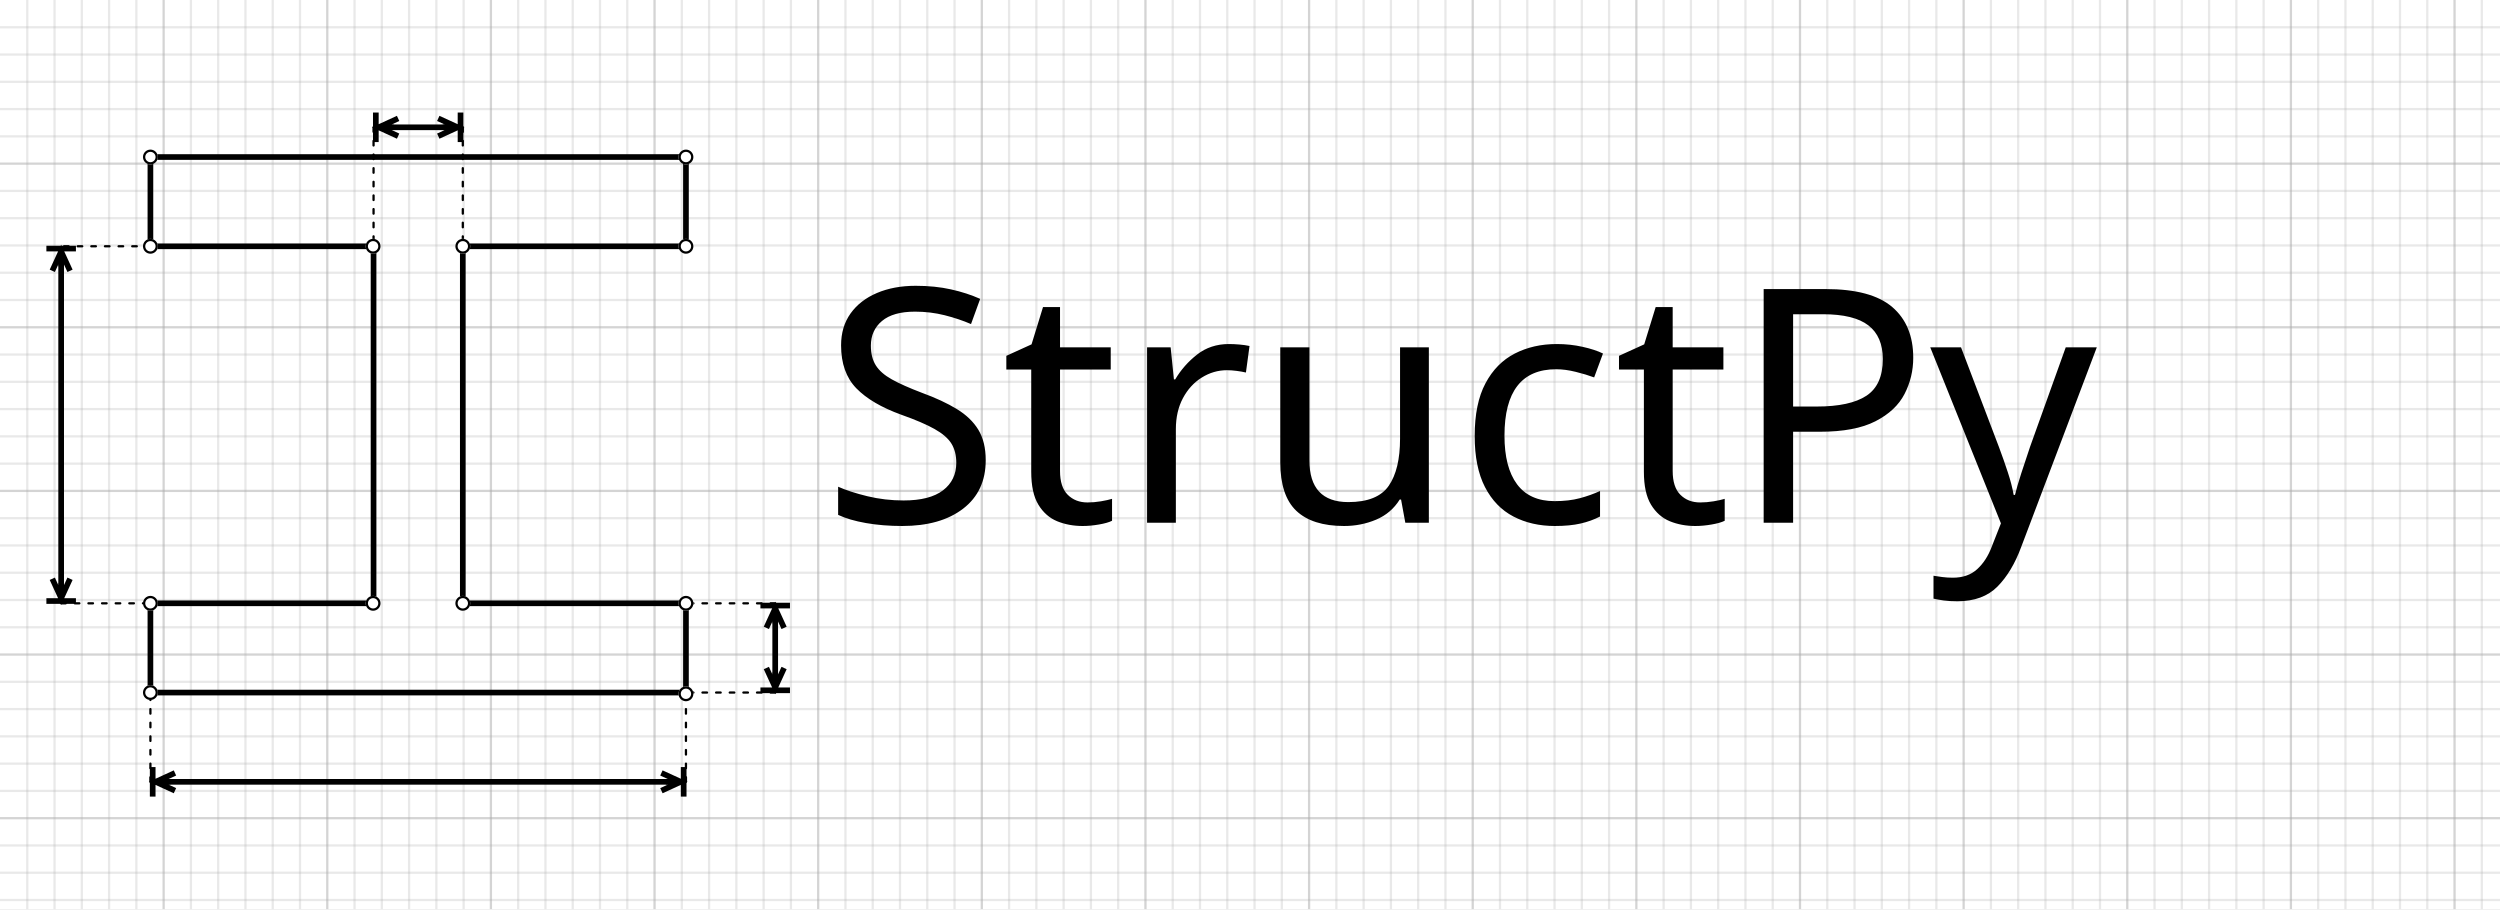
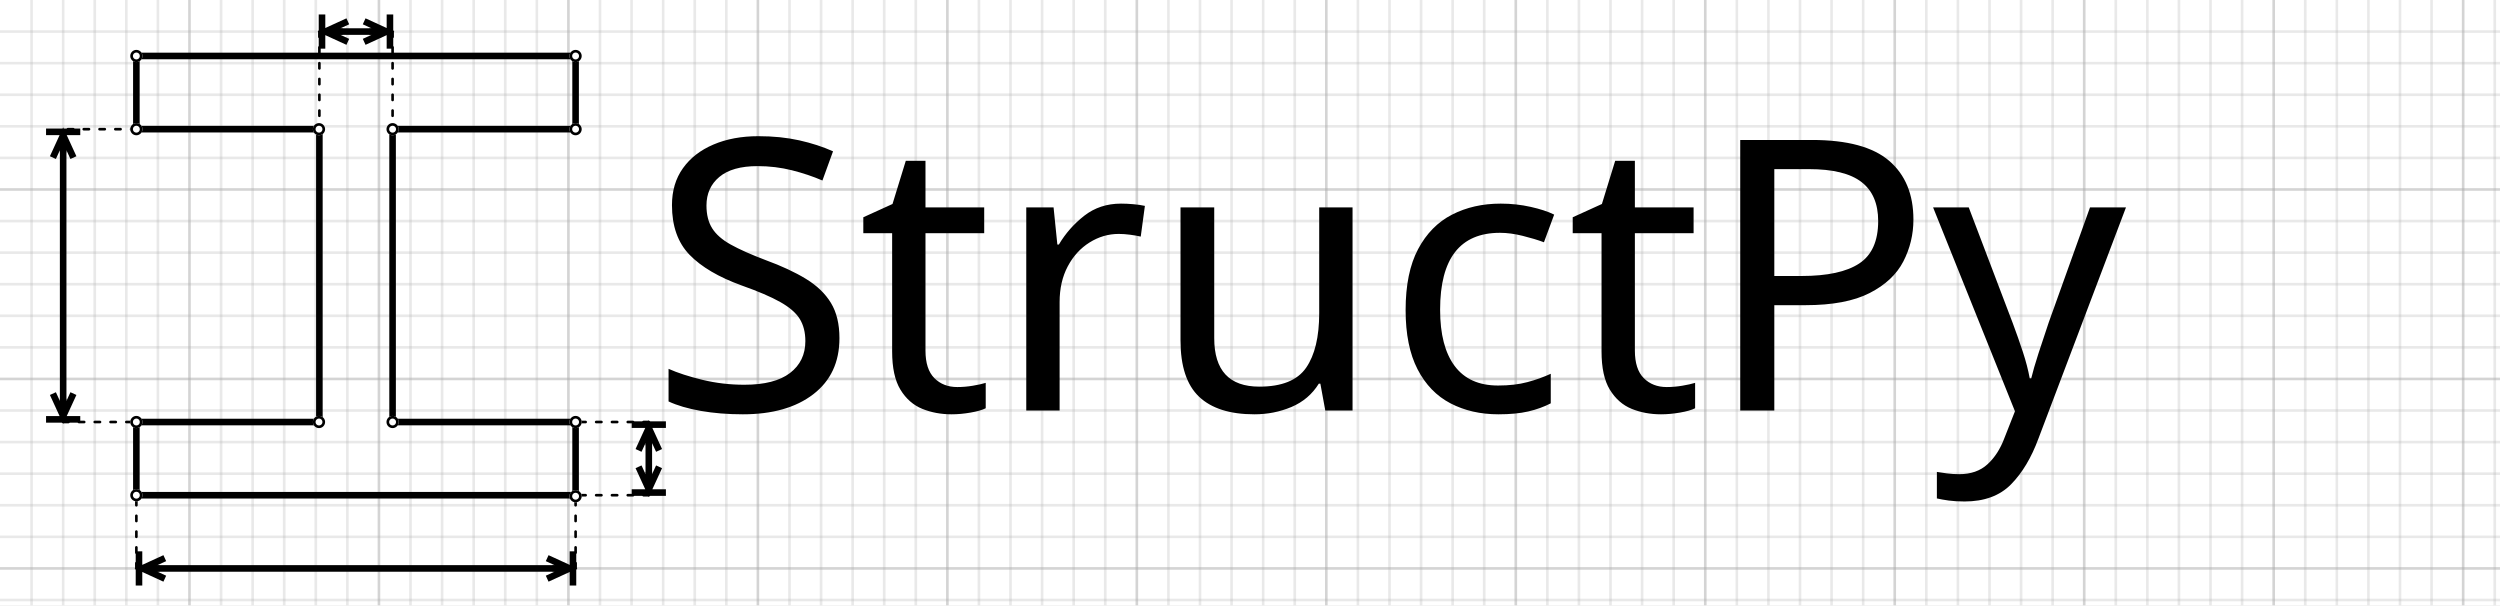
- <svg xmlns="http://www.w3.org/2000/svg" version="1.1" x="0" y="0" width="1100" height="400" viewBox="0, 0, 1100, 400">
+ <svg xmlns="http://www.w3.org/2000/svg" version="1.1" x="0" y="0" width="950" height="230" viewBox="0, 0, 950, 230">
  <g id="Background">
-     <rect x="0" y="0" width="1100" height="400" fill="#FFFFFF" />
+     <rect x="0" y="0" width="950" height="230" fill="#FFFFFF" />
    <g stroke-width="1px">
-       <line x1="12" y1="0" x2="12" y2="400" stroke="#AAAAAA" stroke-opacity="0.25" />
-       <line x1="24" y1="0" x2="24" y2="400" stroke="#AAAAAA" stroke-opacity="0.25" />
-       <line x1="36" y1="0" x2="36" y2="400" stroke="#AAAAAA" stroke-opacity="0.25" />
-       <line x1="48" y1="0" x2="48" y2="400" stroke="#AAAAAA" stroke-opacity="0.25" />
-       <line x1="60" y1="0" x2="60" y2="400" stroke="#AAAAAA" stroke-opacity="0.25" />
-       <line x1="72" y1="0" x2="72" y2="400" stroke="#AAAAAA" stroke-opacity="0.5" />
-       <line x1="84" y1="0" x2="84" y2="400" stroke="#AAAAAA" stroke-opacity="0.25" />
-       <line x1="96" y1="0" x2="96" y2="400" stroke="#AAAAAA" stroke-opacity="0.25" />
-       <line x1="108" y1="0" x2="108" y2="400" stroke="#AAAAAA" stroke-opacity="0.25" />
-       <line x1="120" y1="0" x2="120" y2="400" stroke="#AAAAAA" stroke-opacity="0.25" />
-       <line x1="132" y1="0" x2="132" y2="400" stroke="#AAAAAA" stroke-opacity="0.25" />
-       <line x1="144" y1="0" x2="144" y2="400" stroke="#AAAAAA" stroke-opacity="0.5" />
-       <line x1="156" y1="0" x2="156" y2="400" stroke="#AAAAAA" stroke-opacity="0.25" />
-       <line x1="168" y1="0" x2="168" y2="400" stroke="#AAAAAA" stroke-opacity="0.25" />
-       <line x1="180" y1="0" x2="180" y2="400" stroke="#AAAAAA" stroke-opacity="0.25" />
-       <line x1="192" y1="0" x2="192" y2="400" stroke="#AAAAAA" stroke-opacity="0.25" />
-       <line x1="204" y1="0" x2="204" y2="400" stroke="#AAAAAA" stroke-opacity="0.25" />
-       <line x1="216" y1="0" x2="216" y2="400" stroke="#AAAAAA" stroke-opacity="0.5" />
-       <line x1="228" y1="0" x2="228" y2="400" stroke="#AAAAAA" stroke-opacity="0.25" />
-       <line x1="240" y1="0" x2="240" y2="400" stroke="#AAAAAA" stroke-opacity="0.25" />
-       <line x1="252" y1="0" x2="252" y2="400" stroke="#AAAAAA" stroke-opacity="0.25" />
-       <line x1="264" y1="0" x2="264" y2="400" stroke="#AAAAAA" stroke-opacity="0.25" />
-       <line x1="276" y1="0" x2="276" y2="400" stroke="#AAAAAA" stroke-opacity="0.25" />
-       <line x1="288" y1="0" x2="288" y2="400" stroke="#AAAAAA" stroke-opacity="0.5" />
-       <line x1="300" y1="0" x2="300" y2="400" stroke="#AAAAAA" stroke-opacity="0.25" />
-       <line x1="312" y1="0" x2="312" y2="400" stroke="#AAAAAA" stroke-opacity="0.25" />
-       <line x1="324" y1="0" x2="324" y2="400" stroke="#AAAAAA" stroke-opacity="0.25" />
-       <line x1="336" y1="0" x2="336" y2="400" stroke="#AAAAAA" stroke-opacity="0.25" />
-       <line x1="348" y1="0" x2="348" y2="400" stroke="#AAAAAA" stroke-opacity="0.25" />
-       <line x1="360" y1="0" x2="360" y2="400" stroke="#AAAAAA" stroke-opacity="0.5" />
-       <line x1="372" y1="0" x2="372" y2="400" stroke="#AAAAAA" stroke-opacity="0.25" />
-       <line x1="384" y1="0" x2="384" y2="400" stroke="#AAAAAA" stroke-opacity="0.25" />
-       <line x1="396" y1="0" x2="396" y2="400" stroke="#AAAAAA" stroke-opacity="0.25" />
-       <line x1="408" y1="0" x2="408" y2="400" stroke="#AAAAAA" stroke-opacity="0.25" />
-       <line x1="420" y1="0" x2="420" y2="400" stroke="#AAAAAA" stroke-opacity="0.25" />
-       <line x1="432" y1="0" x2="432" y2="400" stroke="#AAAAAA" stroke-opacity="0.5" />
-       <line x1="444" y1="0" x2="444" y2="400" stroke="#AAAAAA" stroke-opacity="0.25" />
-       <line x1="456" y1="0" x2="456" y2="400" stroke="#AAAAAA" stroke-opacity="0.25" />
-       <line x1="468" y1="0" x2="468" y2="400" stroke="#AAAAAA" stroke-opacity="0.25" />
-       <line x1="480" y1="0" x2="480" y2="400" stroke="#AAAAAA" stroke-opacity="0.25" />
-       <line x1="492" y1="0" x2="492" y2="400" stroke="#AAAAAA" stroke-opacity="0.25" />
-       <line x1="504" y1="0" x2="504" y2="400" stroke="#AAAAAA" stroke-opacity="0.5" />
-       <line x1="516" y1="0" x2="516" y2="400" stroke="#AAAAAA" stroke-opacity="0.25" />
-       <line x1="528" y1="0" x2="528" y2="400" stroke="#AAAAAA" stroke-opacity="0.25" />
-       <line x1="540" y1="0" x2="540" y2="400" stroke="#AAAAAA" stroke-opacity="0.25" />
-       <line x1="552" y1="0" x2="552" y2="400" stroke="#AAAAAA" stroke-opacity="0.25" />
-       <line x1="564" y1="0" x2="564" y2="400" stroke="#AAAAAA" stroke-opacity="0.25" />
-       <line x1="576" y1="0" x2="576" y2="400" stroke="#AAAAAA" stroke-opacity="0.5" />
-       <line x1="588" y1="0" x2="588" y2="400" stroke="#AAAAAA" stroke-opacity="0.25" />
-       <line x1="600" y1="0" x2="600" y2="400" stroke="#AAAAAA" stroke-opacity="0.25" />
-       <line x1="612" y1="0" x2="612" y2="400" stroke="#AAAAAA" stroke-opacity="0.25" />
-       <line x1="624" y1="0" x2="624" y2="400" stroke="#AAAAAA" stroke-opacity="0.25" />
-       <line x1="636" y1="0" x2="636" y2="400" stroke="#AAAAAA" stroke-opacity="0.25" />
-       <line x1="648" y1="0" x2="648" y2="400" stroke="#AAAAAA" stroke-opacity="0.5" />
-       <line x1="660" y1="0" x2="660" y2="400" stroke="#AAAAAA" stroke-opacity="0.25" />
-       <line x1="672" y1="0" x2="672" y2="400" stroke="#AAAAAA" stroke-opacity="0.25" />
-       <line x1="684" y1="0" x2="684" y2="400" stroke="#AAAAAA" stroke-opacity="0.25" />
-       <line x1="696" y1="0" x2="696" y2="400" stroke="#AAAAAA" stroke-opacity="0.25" />
-       <line x1="708" y1="0" x2="708" y2="400" stroke="#AAAAAA" stroke-opacity="0.25" />
-       <line x1="720" y1="0" x2="720" y2="400" stroke="#AAAAAA" stroke-opacity="0.5" />
-       <line x1="732" y1="0" x2="732" y2="400" stroke="#AAAAAA" stroke-opacity="0.25" />
-       <line x1="744" y1="0" x2="744" y2="400" stroke="#AAAAAA" stroke-opacity="0.25" />
-       <line x1="756" y1="0" x2="756" y2="400" stroke="#AAAAAA" stroke-opacity="0.25" />
-       <line x1="768" y1="0" x2="768" y2="400" stroke="#AAAAAA" stroke-opacity="0.25" />
-       <line x1="780" y1="0" x2="780" y2="400" stroke="#AAAAAA" stroke-opacity="0.25" />
-       <line x1="792" y1="0" x2="792" y2="400" stroke="#AAAAAA" stroke-opacity="0.5" />
-       <line x1="804" y1="0" x2="804" y2="400" stroke="#AAAAAA" stroke-opacity="0.25" />
-       <line x1="816" y1="0" x2="816" y2="400" stroke="#AAAAAA" stroke-opacity="0.25" />
-       <line x1="828" y1="0" x2="828" y2="400" stroke="#AAAAAA" stroke-opacity="0.25" />
-       <line x1="840" y1="0" x2="840" y2="400" stroke="#AAAAAA" stroke-opacity="0.25" />
-       <line x1="852" y1="0" x2="852" y2="400" stroke="#AAAAAA" stroke-opacity="0.25" />
-       <line x1="864" y1="0" x2="864" y2="400" stroke="#AAAAAA" stroke-opacity="0.5" />
-       <line x1="876" y1="0" x2="876" y2="400" stroke="#AAAAAA" stroke-opacity="0.25" />
-       <line x1="888" y1="0" x2="888" y2="400" stroke="#AAAAAA" stroke-opacity="0.25" />
-       <line x1="900" y1="0" x2="900" y2="400" stroke="#AAAAAA" stroke-opacity="0.25" />
-       <line x1="912" y1="0" x2="912" y2="400" stroke="#AAAAAA" stroke-opacity="0.25" />
-       <line x1="924" y1="0" x2="924" y2="400" stroke="#AAAAAA" stroke-opacity="0.25" />
-       <line x1="936" y1="0" x2="936" y2="400" stroke="#AAAAAA" stroke-opacity="0.5" />
-       <line x1="948" y1="0" x2="948" y2="400" stroke="#AAAAAA" stroke-opacity="0.25" />
-       <line x1="960" y1="0" x2="960" y2="400" stroke="#AAAAAA" stroke-opacity="0.25" />
-       <line x1="972" y1="0" x2="972" y2="400" stroke="#AAAAAA" stroke-opacity="0.25" />
-       <line x1="984" y1="0" x2="984" y2="400" stroke="#AAAAAA" stroke-opacity="0.25" />
-       <line x1="996" y1="0" x2="996" y2="400" stroke="#AAAAAA" stroke-opacity="0.25" />
-       <line x1="1008" y1="0" x2="1008" y2="400" stroke="#AAAAAA" stroke-opacity="0.5" />
-       <line x1="1020" y1="0" x2="1020" y2="400" stroke="#AAAAAA" stroke-opacity="0.25" />
-       <line x1="1032" y1="0" x2="1032" y2="400" stroke="#AAAAAA" stroke-opacity="0.25" />
-       <line x1="1044" y1="0" x2="1044" y2="400" stroke="#AAAAAA" stroke-opacity="0.25" />
-       <line x1="1056" y1="0" x2="1056" y2="400" stroke="#AAAAAA" stroke-opacity="0.25" />
-       <line x1="1068" y1="0" x2="1068" y2="400" stroke="#AAAAAA" stroke-opacity="0.25" />
-       <line x1="1080" y1="0" x2="1080" y2="400" stroke="#AAAAAA" stroke-opacity="0.5" />
-       <line x1="1092" y1="0" x2="1092" y2="400" stroke="#AAAAAA" stroke-opacity="0.25" />
-       <line x1="0" y1="12" x2="1100" y2="12" stroke="#AAAAAA" stroke-opacity="0.25" />
-       <line x1="0" y1="24" x2="1100" y2="24" stroke="#AAAAAA" stroke-opacity="0.25" />
-       <line x1="0" y1="36" x2="1100" y2="36" stroke="#AAAAAA" stroke-opacity="0.25" />
-       <line x1="0" y1="48" x2="1100" y2="48" stroke="#AAAAAA" stroke-opacity="0.25" />
-       <line x1="0" y1="60" x2="1100" y2="60" stroke="#AAAAAA" stroke-opacity="0.25" />
-       <line x1="0" y1="72" x2="1100" y2="72" stroke="#AAAAAA" stroke-opacity="0.5" />
-       <line x1="0" y1="84" x2="1100" y2="84" stroke="#AAAAAA" stroke-opacity="0.25" />
-       <line x1="0" y1="96" x2="1100" y2="96" stroke="#AAAAAA" stroke-opacity="0.25" />
-       <line x1="0" y1="108" x2="1100" y2="108" stroke="#AAAAAA" stroke-opacity="0.25" />
-       <line x1="0" y1="120" x2="1100" y2="120" stroke="#AAAAAA" stroke-opacity="0.25" />
-       <line x1="0" y1="132" x2="1100" y2="132" stroke="#AAAAAA" stroke-opacity="0.25" />
-       <line x1="0" y1="144" x2="1100" y2="144" stroke="#AAAAAA" stroke-opacity="0.5" />
-       <line x1="0" y1="156" x2="1100" y2="156" stroke="#AAAAAA" stroke-opacity="0.25" />
-       <line x1="0" y1="168" x2="1100" y2="168" stroke="#AAAAAA" stroke-opacity="0.25" />
-       <line x1="0" y1="180" x2="1100" y2="180" stroke="#AAAAAA" stroke-opacity="0.25" />
-       <line x1="0" y1="192" x2="1100" y2="192" stroke="#AAAAAA" stroke-opacity="0.25" />
-       <line x1="0" y1="204" x2="1100" y2="204" stroke="#AAAAAA" stroke-opacity="0.25" />
-       <line x1="0" y1="216" x2="1100" y2="216" stroke="#AAAAAA" stroke-opacity="0.5" />
-       <line x1="0" y1="228" x2="1100" y2="228" stroke="#AAAAAA" stroke-opacity="0.25" />
-       <line x1="0" y1="240" x2="1100" y2="240" stroke="#AAAAAA" stroke-opacity="0.25" />
-       <line x1="0" y1="252" x2="1100" y2="252" stroke="#AAAAAA" stroke-opacity="0.25" />
-       <line x1="0" y1="264" x2="1100" y2="264" stroke="#AAAAAA" stroke-opacity="0.25" />
-       <line x1="0" y1="276" x2="1100" y2="276" stroke="#AAAAAA" stroke-opacity="0.25" />
-       <line x1="0" y1="288" x2="1100" y2="288" stroke="#AAAAAA" stroke-opacity="0.5" />
-       <line x1="0" y1="300" x2="1100" y2="300" stroke="#AAAAAA" stroke-opacity="0.25" />
-       <line x1="0" y1="312" x2="1100" y2="312" stroke="#AAAAAA" stroke-opacity="0.25" />
-       <line x1="0" y1="324" x2="1100" y2="324" stroke="#AAAAAA" stroke-opacity="0.25" />
-       <line x1="0" y1="336" x2="1100" y2="336" stroke="#AAAAAA" stroke-opacity="0.25" />
-       <line x1="0" y1="348" x2="1100" y2="348" stroke="#AAAAAA" stroke-opacity="0.25" />
-       <line x1="0" y1="360" x2="1100" y2="360" stroke="#AAAAAA" stroke-opacity="0.5" />
-       <line x1="0" y1="372" x2="1100" y2="372" stroke="#AAAAAA" stroke-opacity="0.25" />
-       <line x1="0" y1="384" x2="1100" y2="384" stroke="#AAAAAA" stroke-opacity="0.25" />
-       <line x1="0" y1="396" x2="1100" y2="396" stroke="#AAAAAA" stroke-opacity="0.25" />
+       <line x1="12" y1="0" x2="12" y2="230" stroke="#AAAAAA" stroke-opacity="0.25" />
+       <line x1="24" y1="0" x2="24" y2="230" stroke="#AAAAAA" stroke-opacity="0.25" />
+       <line x1="36" y1="0" x2="36" y2="230" stroke="#AAAAAA" stroke-opacity="0.25" />
+       <line x1="48" y1="0" x2="48" y2="230" stroke="#AAAAAA" stroke-opacity="0.25" />
+       <line x1="60" y1="0" x2="60" y2="230" stroke="#AAAAAA" stroke-opacity="0.25" />
+       <line x1="72" y1="0" x2="72" y2="230" stroke="#AAAAAA" stroke-opacity="0.5" />
+       <line x1="84" y1="0" x2="84" y2="230" stroke="#AAAAAA" stroke-opacity="0.25" />
+       <line x1="96" y1="0" x2="96" y2="230" stroke="#AAAAAA" stroke-opacity="0.25" />
+       <line x1="108" y1="0" x2="108" y2="230" stroke="#AAAAAA" stroke-opacity="0.25" />
+       <line x1="120" y1="0" x2="120" y2="230" stroke="#AAAAAA" stroke-opacity="0.25" />
+       <line x1="132" y1="0" x2="132" y2="230" stroke="#AAAAAA" stroke-opacity="0.25" />
+       <line x1="144" y1="0" x2="144" y2="230" stroke="#AAAAAA" stroke-opacity="0.5" />
+       <line x1="156" y1="0" x2="156" y2="230" stroke="#AAAAAA" stroke-opacity="0.25" />
+       <line x1="168" y1="0" x2="168" y2="230" stroke="#AAAAAA" stroke-opacity="0.25" />
+       <line x1="180" y1="0" x2="180" y2="230" stroke="#AAAAAA" stroke-opacity="0.25" />
+       <line x1="192" y1="0" x2="192" y2="230" stroke="#AAAAAA" stroke-opacity="0.25" />
+       <line x1="204" y1="0" x2="204" y2="230" stroke="#AAAAAA" stroke-opacity="0.25" />
+       <line x1="216" y1="0" x2="216" y2="230" stroke="#AAAAAA" stroke-opacity="0.5" />
+       <line x1="228" y1="0" x2="228" y2="230" stroke="#AAAAAA" stroke-opacity="0.25" />
+       <line x1="240" y1="0" x2="240" y2="230" stroke="#AAAAAA" stroke-opacity="0.25" />
+       <line x1="252" y1="0" x2="252" y2="230" stroke="#AAAAAA" stroke-opacity="0.25" />
+       <line x1="264" y1="0" x2="264" y2="230" stroke="#AAAAAA" stroke-opacity="0.25" />
+       <line x1="276" y1="0" x2="276" y2="230" stroke="#AAAAAA" stroke-opacity="0.25" />
+       <line x1="288" y1="0" x2="288" y2="230" stroke="#AAAAAA" stroke-opacity="0.5" />
+       <line x1="300" y1="0" x2="300" y2="230" stroke="#AAAAAA" stroke-opacity="0.25" />
+       <line x1="312" y1="0" x2="312" y2="230" stroke="#AAAAAA" stroke-opacity="0.25" />
+       <line x1="324" y1="0" x2="324" y2="230" stroke="#AAAAAA" stroke-opacity="0.25" />
+       <line x1="336" y1="0" x2="336" y2="230" stroke="#AAAAAA" stroke-opacity="0.25" />
+       <line x1="348" y1="0" x2="348" y2="230" stroke="#AAAAAA" stroke-opacity="0.25" />
+       <line x1="360" y1="0" x2="360" y2="230" stroke="#AAAAAA" stroke-opacity="0.5" />
+       <line x1="372" y1="0" x2="372" y2="230" stroke="#AAAAAA" stroke-opacity="0.25" />
+       <line x1="384" y1="0" x2="384" y2="230" stroke="#AAAAAA" stroke-opacity="0.25" />
+       <line x1="396" y1="0" x2="396" y2="230" stroke="#AAAAAA" stroke-opacity="0.25" />
+       <line x1="408" y1="0" x2="408" y2="230" stroke="#AAAAAA" stroke-opacity="0.25" />
+       <line x1="420" y1="0" x2="420" y2="230" stroke="#AAAAAA" stroke-opacity="0.25" />
+       <line x1="432" y1="0" x2="432" y2="230" stroke="#AAAAAA" stroke-opacity="0.5" />
+       <line x1="444" y1="0" x2="444" y2="230" stroke="#AAAAAA" stroke-opacity="0.25" />
+       <line x1="456" y1="0" x2="456" y2="230" stroke="#AAAAAA" stroke-opacity="0.25" />
+       <line x1="468" y1="0" x2="468" y2="230" stroke="#AAAAAA" stroke-opacity="0.25" />
+       <line x1="480" y1="0" x2="480" y2="230" stroke="#AAAAAA" stroke-opacity="0.25" />
+       <line x1="492" y1="0" x2="492" y2="230" stroke="#AAAAAA" stroke-opacity="0.25" />
+       <line x1="504" y1="0" x2="504" y2="230" stroke="#AAAAAA" stroke-opacity="0.5" />
+       <line x1="516" y1="0" x2="516" y2="230" stroke="#AAAAAA" stroke-opacity="0.25" />
+       <line x1="528" y1="0" x2="528" y2="230" stroke="#AAAAAA" stroke-opacity="0.25" />
+       <line x1="540" y1="0" x2="540" y2="230" stroke="#AAAAAA" stroke-opacity="0.25" />
+       <line x1="552" y1="0" x2="552" y2="230" stroke="#AAAAAA" stroke-opacity="0.25" />
+       <line x1="564" y1="0" x2="564" y2="230" stroke="#AAAAAA" stroke-opacity="0.25" />
+       <line x1="576" y1="0" x2="576" y2="230" stroke="#AAAAAA" stroke-opacity="0.5" />
+       <line x1="588" y1="0" x2="588" y2="230" stroke="#AAAAAA" stroke-opacity="0.25" />
+       <line x1="600" y1="0" x2="600" y2="230" stroke="#AAAAAA" stroke-opacity="0.25" />
+       <line x1="612" y1="0" x2="612" y2="230" stroke="#AAAAAA" stroke-opacity="0.25" />
+       <line x1="624" y1="0" x2="624" y2="230" stroke="#AAAAAA" stroke-opacity="0.25" />
+       <line x1="636" y1="0" x2="636" y2="230" stroke="#AAAAAA" stroke-opacity="0.25" />
+       <line x1="648" y1="0" x2="648" y2="230" stroke="#AAAAAA" stroke-opacity="0.5" />
+       <line x1="660" y1="0" x2="660" y2="230" stroke="#AAAAAA" stroke-opacity="0.25" />
+       <line x1="672" y1="0" x2="672" y2="230" stroke="#AAAAAA" stroke-opacity="0.25" />
+       <line x1="684" y1="0" x2="684" y2="230" stroke="#AAAAAA" stroke-opacity="0.25" />
+       <line x1="696" y1="0" x2="696" y2="230" stroke="#AAAAAA" stroke-opacity="0.25" />
+       <line x1="708" y1="0" x2="708" y2="230" stroke="#AAAAAA" stroke-opacity="0.25" />
+       <line x1="720" y1="0" x2="720" y2="230" stroke="#AAAAAA" stroke-opacity="0.5" />
+       <line x1="732" y1="0" x2="732" y2="230" stroke="#AAAAAA" stroke-opacity="0.25" />
+       <line x1="744" y1="0" x2="744" y2="230" stroke="#AAAAAA" stroke-opacity="0.25" />
+       <line x1="756" y1="0" x2="756" y2="230" stroke="#AAAAAA" stroke-opacity="0.25" />
+       <line x1="768" y1="0" x2="768" y2="230" stroke="#AAAAAA" stroke-opacity="0.25" />
+       <line x1="780" y1="0" x2="780" y2="230" stroke="#AAAAAA" stroke-opacity="0.25" />
+       <line x1="792" y1="0" x2="792" y2="230" stroke="#AAAAAA" stroke-opacity="0.5" />
+       <line x1="804" y1="0" x2="804" y2="230" stroke="#AAAAAA" stroke-opacity="0.25" />
+       <line x1="816" y1="0" x2="816" y2="230" stroke="#AAAAAA" stroke-opacity="0.25" />
+       <line x1="828" y1="0" x2="828" y2="230" stroke="#AAAAAA" stroke-opacity="0.25" />
+       <line x1="840" y1="0" x2="840" y2="230" stroke="#AAAAAA" stroke-opacity="0.25" />
+       <line x1="852" y1="0" x2="852" y2="230" stroke="#AAAAAA" stroke-opacity="0.25" />
+       <line x1="864" y1="0" x2="864" y2="230" stroke="#AAAAAA" stroke-opacity="0.5" />
+       <line x1="876" y1="0" x2="876" y2="230" stroke="#AAAAAA" stroke-opacity="0.25" />
+       <line x1="888" y1="0" x2="888" y2="230" stroke="#AAAAAA" stroke-opacity="0.25" />
+       <line x1="900" y1="0" x2="900" y2="230" stroke="#AAAAAA" stroke-opacity="0.25" />
+       <line x1="912" y1="0" x2="912" y2="230" stroke="#AAAAAA" stroke-opacity="0.25" />
+       <line x1="924" y1="0" x2="924" y2="230" stroke="#AAAAAA" stroke-opacity="0.25" />
+       <line x1="936" y1="0" x2="936" y2="230" stroke="#AAAAAA" stroke-opacity="0.5" />
+       <line x1="948" y1="0" x2="948" y2="230" stroke="#AAAAAA" stroke-opacity="0.25" />
+       <line x1="0" y1="12" x2="950" y2="12" stroke="#AAAAAA" stroke-opacity="0.25" />
+       <line x1="0" y1="24" x2="950" y2="24" stroke="#AAAAAA" stroke-opacity="0.25" />
+       <line x1="0" y1="36" x2="950" y2="36" stroke="#AAAAAA" stroke-opacity="0.25" />
+       <line x1="0" y1="48" x2="950" y2="48" stroke="#AAAAAA" stroke-opacity="0.25" />
+       <line x1="0" y1="60" x2="950" y2="60" stroke="#AAAAAA" stroke-opacity="0.25" />
+       <line x1="0" y1="72" x2="950" y2="72" stroke="#AAAAAA" stroke-opacity="0.5" />
+       <line x1="0" y1="84" x2="950" y2="84" stroke="#AAAAAA" stroke-opacity="0.25" />
+       <line x1="0" y1="96" x2="950" y2="96" stroke="#AAAAAA" stroke-opacity="0.25" />
+       <line x1="0" y1="108" x2="950" y2="108" stroke="#AAAAAA" stroke-opacity="0.25" />
+       <line x1="0" y1="120" x2="950" y2="120" stroke="#AAAAAA" stroke-opacity="0.25" />
+       <line x1="0" y1="132" x2="950" y2="132" stroke="#AAAAAA" stroke-opacity="0.25" />
+       <line x1="0" y1="144" x2="950" y2="144" stroke="#AAAAAA" stroke-opacity="0.5" />
+       <line x1="0" y1="156" x2="950" y2="156" stroke="#AAAAAA" stroke-opacity="0.25" />
+       <line x1="0" y1="168" x2="950" y2="168" stroke="#AAAAAA" stroke-opacity="0.25" />
+       <line x1="0" y1="180" x2="950" y2="180" stroke="#AAAAAA" stroke-opacity="0.25" />
+       <line x1="0" y1="192" x2="950" y2="192" stroke="#AAAAAA" stroke-opacity="0.25" />
+       <line x1="0" y1="204" x2="950" y2="204" stroke="#AAAAAA" stroke-opacity="0.25" />
+       <line x1="0" y1="216" x2="950" y2="216" stroke="#AAAAAA" stroke-opacity="0.5" />
+       <line x1="0" y1="228" x2="950" y2="228" stroke="#AAAAAA" stroke-opacity="0.25" />
    </g>
  </g>
  <g id="Layer_1">
    <g>
-       <path d="M66.182,69.091 L301.818,69.091" fill-opacity="0" stroke="#000000" stroke-width="2.5" stroke-linecap="round" stroke-linejoin="round" />
-       <path d="M301.818,69.091 L301.818,108.364" fill-opacity="0" stroke="#000000" stroke-width="2.5" stroke-linecap="round" stroke-linejoin="round" />
-       <path d="M301.818,108.364 L203.636,108.364" fill-opacity="0" stroke="#000000" stroke-width="2.5" stroke-linecap="round" stroke-linejoin="round" />
-       <path d="M66.182,108.364 L164.364,108.364" fill-opacity="0" stroke="#000000" stroke-width="2.5" stroke-linecap="round" stroke-linejoin="round" />
-       <path d="M66.182,69.091 L66.182,108.364" fill-opacity="0" stroke="#000000" stroke-width="2.5" stroke-linecap="round" stroke-linejoin="round" />
-       <path d="M66.182,304.727 L301.818,304.727" fill-opacity="0" stroke="#000000" stroke-width="2.5" stroke-linecap="round" stroke-linejoin="round" />
-       <path d="M301.818,265.455 L301.818,304.727" fill-opacity="0" stroke="#000000" stroke-width="2.5" stroke-linecap="round" stroke-linejoin="round" />
-       <path d="M301.818,265.455 L203.636,265.455" fill-opacity="0" stroke="#000000" stroke-width="2.5" stroke-linecap="round" stroke-linejoin="round" />
-       <path d="M66.182,265.455 L164.364,265.455" fill-opacity="0" stroke="#000000" stroke-width="2.5" stroke-linecap="round" stroke-linejoin="round" />
-       <path d="M66.182,265.455 L66.182,304.727" fill-opacity="0" stroke="#000000" stroke-width="2.5" stroke-linecap="round" stroke-linejoin="round" />
-       <path d="M164.364,108.364 L164.364,265.455" fill-opacity="0" stroke="#000000" stroke-width="2.5" stroke-linecap="round" stroke-linejoin="round" />
-       <path d="M203.636,108.364 L203.636,265.455" fill-opacity="0" stroke="#000000" stroke-width="2.5" stroke-linecap="round" stroke-linejoin="round" />
-       <g>
-         <path d="M74.982,344 L293.018,344" fill-opacity="0" stroke="#000000" stroke-width="2.5" stroke-linecap="round" stroke-linejoin="round" />
-         <path d="M76.982,340.1 L68.482,344 L76.982,347.9 M74.982,344 L68.482,344 M67.182,337.5 L67.182,350.5" fill-opacity="0" stroke="#000000" stroke-width="2.5" stroke-opacity="1" />
-         <path d="M291.018,347.9 L299.518,344 L291.018,340.1 M293.018,344 L299.518,344 M300.818,350.5 L300.818,337.5" fill-opacity="0" stroke="#000000" stroke-width="2.5" stroke-opacity="1" />
-       </g>
-       <g>
-         <path d="M341.091,295.927 L341.091,274.255" fill-opacity="0" stroke="#000000" stroke-width="2.5" stroke-linecap="round" stroke-linejoin="round" />
-         <path d="M337.191,293.927 L341.091,302.427 L344.991,293.927 M341.091,295.927 L341.091,302.427 M334.591,303.727 L347.591,303.727" fill-opacity="0" stroke="#000000" stroke-width="2.5" stroke-opacity="1" />
-         <path d="M344.991,276.255 L341.091,267.755 L337.191,276.255 M341.091,274.255 L341.091,267.755 M347.591,266.455 L334.591,266.455" fill-opacity="0" stroke="#000000" stroke-width="2.5" stroke-opacity="1" />
-       </g>
-       <g>
-         <path d="M26.909,117.164 L26.909,256.655" fill-opacity="0" stroke="#000000" stroke-width="2.5" stroke-linecap="round" stroke-linejoin="round" />
-         <path d="M30.809,119.164 L26.909,110.664 L23.009,119.164 M26.909,117.164 L26.909,110.664 M33.409,109.364 L20.409,109.364" fill-opacity="0" stroke="#000000" stroke-width="2.5" stroke-opacity="1" />
-         <path d="M23.009,254.655 L26.909,263.155 L30.809,254.655 M26.909,256.655 L26.909,263.155 M20.409,264.455 L33.409,264.455" fill-opacity="0" stroke="#000000" stroke-width="2.5" stroke-opacity="1" />
-       </g>
-       <g>
-         <path d="M173.164,56 L194.836,56" fill-opacity="0" stroke="#000000" stroke-width="2.5" stroke-linecap="round" stroke-linejoin="round" />
-         <path d="M175.164,52.1 L166.664,56 L175.164,59.9 M173.164,56 L166.664,56 M165.364,49.5 L165.364,62.5" fill-opacity="0" stroke="#000000" stroke-width="2.5" stroke-opacity="1" />
-         <path d="M192.836,59.9 L201.336,56 L192.836,52.1 M194.836,56 L201.336,56 M202.636,62.5 L202.636,49.5" fill-opacity="0" stroke="#000000" stroke-width="2.5" stroke-opacity="1" />
-       </g>
-       <path d="M66.182,344 L66.182,304.727" fill-opacity="0" stroke="#000000" stroke-width="1" stroke-dasharray="2,4" stroke-linecap="round" stroke-linejoin="round" />
-       <path d="M301.818,344 L301.818,304.727" fill-opacity="0" stroke="#000000" stroke-width="1" stroke-dasharray="2,4" stroke-linecap="round" stroke-linejoin="round" />
-       <path d="M341.091,265.455 L301.818,265.455" fill-opacity="0" stroke="#000000" stroke-width="1" stroke-dasharray="2,4" stroke-linecap="round" stroke-linejoin="round" />
-       <path d="M341.091,304.727 L301.818,304.727" fill-opacity="0" stroke="#000000" stroke-width="1" stroke-dasharray="2,4" stroke-linecap="round" stroke-linejoin="round" />
-       <path d="M164.364,56 L164.364,108.364" fill-opacity="0" stroke="#000000" stroke-width="1" stroke-dasharray="2,4" stroke-linecap="round" stroke-linejoin="round" />
-       <path d="M203.636,56 L203.636,108.364" fill-opacity="0" stroke="#000000" stroke-width="1" stroke-dasharray="2,4" stroke-linecap="round" stroke-linejoin="round" />
-       <path d="M26.909,265.455 L66.182,265.455" fill-opacity="0" stroke="#000000" stroke-width="1" stroke-dasharray="2,4" stroke-linecap="round" stroke-linejoin="round" />
-       <path d="M66.182,108.364 L26.909,108.364" fill-opacity="0" stroke="#000000" stroke-width="1" stroke-dasharray="2,4" stroke-linecap="round" stroke-linejoin="round" />
-       <path d="M66.182,305.273 z" fill-opacity="0" stroke="#000000" stroke-width="1" stroke-linecap="round" stroke-linejoin="round" />
-       <g>
-         <path d="M66.182,308 C64.374,308 62.909,306.535 62.909,304.727 C62.909,302.92 64.374,301.455 66.182,301.455 C67.989,301.455 69.455,302.92 69.455,304.727 C69.455,306.535 67.989,308 66.182,308 z" fill="#FFFFFF" />
-         <path d="M66.182,301.454 C67.989,301.455 69.455,302.92 69.455,304.727 C69.455,306.535 67.989,308 66.182,308 C64.374,308 62.909,306.535 62.909,304.727 C62.909,302.92 64.374,301.455 66.182,301.455 z M66.182,302.454 C64.927,302.455 63.909,303.472 63.909,304.727 C63.909,305.982 64.927,307 66.182,307 C67.437,307 68.455,305.982 68.454,304.727 C68.455,303.472 67.437,302.455 66.182,302.454 z" fill="#000000" />
-       </g>
-       <g>
-         <path d="M301.818,308.545 C300.011,308.545 298.545,307.08 298.545,305.273 C298.545,303.465 300.011,302 301.818,302 C303.626,302 305.091,303.465 305.091,305.273 C305.091,307.08 303.626,308.545 301.818,308.545 z" fill="#FFFFFF" />
-         <path d="M301.818,302 C303.626,302 305.091,303.465 305.091,305.273 C305.091,307.08 303.626,308.545 301.818,308.545 C300.011,308.545 298.545,307.08 298.545,305.273 C298.545,303.465 300.011,302 301.818,302 z M301.818,303 C300.563,303 299.545,304.018 299.545,305.273 C299.545,306.528 300.563,307.545 301.818,307.545 C303.073,307.545 304.091,306.528 304.091,305.273 C304.091,304.018 303.073,303 301.818,303 z" fill="#000000" />
-       </g>
-       <g>
-         <path d="M301.818,268.727 C300.011,268.727 298.545,267.262 298.545,265.455 C298.545,263.647 300.011,262.182 301.818,262.182 C303.626,262.182 305.091,263.647 305.091,265.455 C305.091,267.262 303.626,268.727 301.818,268.727 z" fill="#FFFFFF" />
-         <path d="M301.818,262.182 C303.626,262.182 305.091,263.647 305.091,265.455 C305.091,267.262 303.626,268.727 301.818,268.727 C300.011,268.727 298.545,267.262 298.545,265.455 C298.545,263.647 300.011,262.182 301.818,262.182 z M301.818,263.182 C300.563,263.182 299.545,264.199 299.545,265.454 C299.545,266.71 300.563,267.727 301.818,267.727 C303.073,267.727 304.091,266.71 304.091,265.454 C304.091,264.199 303.073,263.182 301.818,263.182 z" fill="#000000" />
-       </g>
-       <g>
-         <path d="M203.636,268.727 C201.829,268.727 200.364,267.262 200.364,265.455 C200.364,263.647 201.829,262.182 203.636,262.182 C205.444,262.182 206.909,263.647 206.909,265.455 C206.909,267.262 205.444,268.727 203.636,268.727 z" fill="#FFFFFF" />
-         <path d="M203.636,262.182 C205.444,262.182 206.909,263.647 206.909,265.455 C206.909,267.262 205.444,268.727 203.636,268.727 C201.829,268.727 200.364,267.262 200.364,265.455 C200.364,263.647 201.829,262.182 203.636,262.182 z M203.636,263.182 C202.381,263.182 201.364,264.199 201.364,265.454 C201.364,266.71 202.381,267.727 203.636,267.727 C204.892,267.727 205.909,266.71 205.909,265.454 C205.909,264.199 204.892,263.182 203.636,263.182 z" fill="#000000" />
-       </g>
-       <g>
-         <path d="M164.161,268.727 C162.353,268.727 160.888,267.262 160.888,265.455 C160.888,263.647 162.353,262.182 164.161,262.182 C165.968,262.182 167.434,263.647 167.434,265.455 C167.434,267.262 165.968,268.727 164.161,268.727 z" fill="#FFFFFF" />
-         <path d="M164.161,262.182 C165.968,262.182 167.434,263.647 167.434,265.455 C167.434,267.262 165.968,268.727 164.161,268.727 C162.353,268.727 160.888,267.262 160.888,265.455 C160.888,263.647 162.353,262.182 164.161,262.182 z M164.161,263.182 C162.906,263.182 161.888,264.199 161.888,265.454 C161.888,266.71 162.906,267.727 164.161,267.727 C165.416,267.727 166.434,266.71 166.434,265.454 C166.434,264.199 165.416,263.182 164.161,263.182 z" fill="#000000" />
-       </g>
-       <g>
-         <path d="M66.182,268.727 C64.374,268.727 62.909,267.262 62.909,265.455 C62.909,263.647 64.374,262.182 66.182,262.182 C67.989,262.182 69.455,263.647 69.455,265.455 C69.455,267.262 67.989,268.727 66.182,268.727 z" fill="#FFFFFF" />
-         <path d="M66.182,262.182 C67.989,262.182 69.455,263.647 69.455,265.455 C69.455,267.262 67.989,268.727 66.182,268.727 C64.374,268.727 62.909,267.262 62.909,265.455 C62.909,263.647 64.374,262.182 66.182,262.182 z M66.182,263.182 C64.927,263.182 63.909,264.199 63.909,265.454 C63.909,266.71 64.927,267.727 66.182,267.727 C67.437,267.727 68.455,266.71 68.454,265.454 C68.455,264.199 67.437,263.182 66.182,263.182 z" fill="#000000" />
-       </g>
-       <g>
-         <path d="M203.636,111.636 C201.829,111.636 200.364,110.171 200.364,108.364 C200.364,106.556 201.829,105.091 203.636,105.091 C205.444,105.091 206.909,106.556 206.909,108.364 C206.909,110.171 205.444,111.636 203.636,111.636 z" fill="#FFFFFF" />
-         <path d="M203.636,105.091 C205.444,105.091 206.909,106.556 206.909,108.364 C206.909,110.171 205.444,111.636 203.636,111.636 C201.829,111.636 200.364,110.171 200.364,108.364 C200.364,106.556 201.829,105.091 203.636,105.091 z M203.636,106.091 C202.381,106.091 201.364,107.108 201.364,108.364 C201.364,109.619 202.381,110.636 203.636,110.636 C204.892,110.636 205.909,109.619 205.909,108.364 C205.909,107.108 204.892,106.091 203.636,106.091 z" fill="#000000" />
-       </g>
-       <g>
-         <path d="M164.161,111.636 C162.353,111.636 160.888,110.171 160.888,108.364 C160.888,106.556 162.353,105.091 164.161,105.091 C165.968,105.091 167.434,106.556 167.434,108.364 C167.434,110.171 165.968,111.636 164.161,111.636 z" fill="#FFFFFF" />
-         <path d="M164.161,105.091 C165.968,105.091 167.434,106.556 167.434,108.364 C167.434,110.171 165.968,111.636 164.161,111.636 C162.353,111.636 160.888,110.171 160.888,108.364 C160.888,106.556 162.353,105.091 164.161,105.091 z M164.161,106.091 C162.906,106.091 161.888,107.108 161.888,108.364 C161.888,109.619 162.906,110.636 164.161,110.636 C165.416,110.636 166.434,109.619 166.434,108.364 C166.434,107.108 165.416,106.091 164.161,106.091 z" fill="#000000" />
-       </g>
-       <g>
-         <path d="M66.182,111.636 C64.374,111.636 62.909,110.171 62.909,108.364 C62.909,106.556 64.374,105.091 66.182,105.091 C67.989,105.091 69.455,106.556 69.455,108.364 C69.455,110.171 67.989,111.636 66.182,111.636 z" fill="#FFFFFF" />
-         <path d="M66.182,105.091 C67.989,105.091 69.455,106.556 69.455,108.364 C69.455,110.171 67.989,111.636 66.182,111.636 C64.374,111.636 62.909,110.171 62.909,108.364 C62.909,106.556 64.374,105.091 66.182,105.091 z M66.182,106.091 C64.927,106.091 63.909,107.108 63.909,108.364 C63.909,109.619 64.927,110.636 66.182,110.636 C67.437,110.636 68.455,109.619 68.454,108.364 C68.455,107.108 67.437,106.091 66.182,106.091 z" fill="#000000" />
-       </g>
-       <g>
-         <path d="M66.182,72.364 C64.374,72.364 62.909,70.898 62.909,69.091 C62.909,67.283 64.374,65.818 66.182,65.818 C67.989,65.818 69.455,67.283 69.455,69.091 C69.455,70.898 67.989,72.364 66.182,72.364 z" fill="#FFFFFF" />
-         <path d="M66.182,65.818 C67.989,65.818 69.455,67.283 69.455,69.091 C69.455,70.898 67.989,72.364 66.182,72.364 C64.374,72.364 62.909,70.898 62.909,69.091 C62.909,67.283 64.374,65.818 66.182,65.818 z M66.182,66.818 C64.927,66.818 63.909,67.836 63.909,69.091 C63.909,70.346 64.927,71.364 66.182,71.364 C67.437,71.364 68.455,70.346 68.454,69.091 C68.455,67.836 67.437,66.818 66.182,66.818 z" fill="#000000" />
-       </g>
-       <g>
-         <path d="M301.818,111.636 C300.011,111.636 298.545,110.171 298.545,108.364 C298.545,106.556 300.011,105.091 301.818,105.091 C303.626,105.091 305.091,106.556 305.091,108.364 C305.091,110.171 303.626,111.636 301.818,111.636 z" fill="#FFFFFF" />
-         <path d="M301.818,105.091 C303.626,105.091 305.091,106.556 305.091,108.364 C305.091,110.171 303.626,111.636 301.818,111.636 C300.011,111.636 298.545,110.171 298.545,108.364 C298.545,106.556 300.011,105.091 301.818,105.091 z M301.818,106.091 C300.563,106.091 299.545,107.108 299.545,108.364 C299.545,109.619 300.563,110.636 301.818,110.636 C303.073,110.636 304.091,109.619 304.091,108.364 C304.091,107.108 303.073,106.091 301.818,106.091 z" fill="#000000" />
-       </g>
-       <g>
-         <path d="M301.818,72.364 C300.011,72.364 298.545,70.898 298.545,69.091 C298.545,67.283 300.011,65.818 301.818,65.818 C303.626,65.818 305.091,67.283 305.091,69.091 C305.091,70.898 303.626,72.364 301.818,72.364 z" fill="#FFFFFF" />
-         <path d="M301.818,65.818 C303.626,65.818 305.091,67.283 305.091,69.091 C305.091,70.898 303.626,72.364 301.818,72.364 C300.011,72.364 298.545,70.898 298.545,69.091 C298.545,67.283 300.011,65.818 301.818,65.818 z M301.818,66.818 C300.563,66.818 299.545,67.836 299.545,69.091 C299.545,70.346 300.563,71.364 301.818,71.364 C303.073,71.364 304.091,70.346 304.091,69.091 C304.091,67.836 303.073,66.818 301.818,66.818 z" fill="#000000" />
+       <path d="M51.818,21.273 L218.727,21.273" fill-opacity="0" stroke="#000000" stroke-width="2.5" stroke-linecap="round" stroke-linejoin="round" />
+       <path d="M218.727,21.273 L218.727,49.091" fill-opacity="0" stroke="#000000" stroke-width="2.5" stroke-linecap="round" stroke-linejoin="round" />
+       <path d="M218.727,49.091 L149.182,49.091" fill-opacity="0" stroke="#000000" stroke-width="2.5" stroke-linecap="round" stroke-linejoin="round" />
+       <path d="M51.818,49.091 L121.364,49.091" fill-opacity="0" stroke="#000000" stroke-width="2.5" stroke-linecap="round" stroke-linejoin="round" />
+       <path d="M51.818,21.273 L51.818,49.091" fill-opacity="0" stroke="#000000" stroke-width="2.5" stroke-linecap="round" stroke-linejoin="round" />
+       <path d="M51.818,188.182 L218.727,188.182" fill-opacity="0" stroke="#000000" stroke-width="2.5" stroke-linecap="round" stroke-linejoin="round" />
+       <path d="M218.727,160.364 L218.727,188.182" fill-opacity="0" stroke="#000000" stroke-width="2.5" stroke-linecap="round" stroke-linejoin="round" />
+       <path d="M218.727,160.364 L149.182,160.364" fill-opacity="0" stroke="#000000" stroke-width="2.5" stroke-linecap="round" stroke-linejoin="round" />
+       <path d="M51.818,160.364 L121.364,160.364" fill-opacity="0" stroke="#000000" stroke-width="2.5" stroke-linecap="round" stroke-linejoin="round" />
+       <path d="M51.818,160.364 L51.818,188.182" fill-opacity="0" stroke="#000000" stroke-width="2.5" stroke-linecap="round" stroke-linejoin="round" />
+       <path d="M121.364,49.091 L121.364,160.364" fill-opacity="0" stroke="#000000" stroke-width="2.5" stroke-linecap="round" stroke-linejoin="round" />
+       <path d="M149.182,49.091 L149.182,160.364" fill-opacity="0" stroke="#000000" stroke-width="2.5" stroke-linecap="round" stroke-linejoin="round" />
+       <g>
+         <path d="M60.618,216 L209.927,216" fill-opacity="0" stroke="#000000" stroke-width="2.5" stroke-linecap="round" stroke-linejoin="round" />
+         <path d="M62.618,212.1 L54.118,216 L62.618,219.9 M60.618,216 L54.118,216 M52.818,209.5 L52.818,222.5" fill-opacity="0" stroke="#000000" stroke-width="2.5" stroke-opacity="1" />
+         <path d="M207.927,219.9 L216.427,216 L207.927,212.1 M209.927,216 L216.427,216 M217.727,222.5 L217.727,209.5" fill-opacity="0" stroke="#000000" stroke-width="2.5" stroke-opacity="1" />
+       </g>
+       <g>
+         <path d="M246.545,179.382 L246.545,169.164" fill-opacity="0" stroke="#000000" stroke-width="2.5" stroke-linecap="round" stroke-linejoin="round" />
+         <path d="M242.645,177.382 L246.545,185.882 L250.445,177.382 M246.545,179.382 L246.545,185.882 M240.045,187.182 L253.045,187.182" fill-opacity="0" stroke="#000000" stroke-width="2.5" stroke-opacity="1" />
+         <path d="M250.445,171.164 L246.545,162.664 L242.645,171.164 M246.545,169.164 L246.545,162.664 M253.045,161.364 L240.045,161.364" fill-opacity="0" stroke="#000000" stroke-width="2.5" stroke-opacity="1" />
+       </g>
+       <g>
+         <path d="M24,57.891 L24,151.564" fill-opacity="0" stroke="#000000" stroke-width="2.5" stroke-linecap="round" stroke-linejoin="round" />
+         <path d="M27.9,59.891 L24,51.391 L20.1,59.891 M24,57.891 L24,51.391 M30.5,50.091 L17.5,50.091" fill-opacity="0" stroke="#000000" stroke-width="2.5" stroke-opacity="1" />
+         <path d="M20.1,149.564 L24,158.064 L27.9,149.564 M24,151.564 L24,158.064 M17.5,159.364 L30.5,159.364" fill-opacity="0" stroke="#000000" stroke-width="2.5" stroke-opacity="1" />
+       </g>
+       <g>
+         <path d="M130.164,12 L140.382,12" fill-opacity="0" stroke="#000000" stroke-width="2.5" stroke-linecap="round" stroke-linejoin="round" />
+         <path d="M132.164,8.1 L123.664,12 L132.164,15.9 M130.164,12 L123.664,12 M122.364,5.5 L122.364,18.5" fill-opacity="0" stroke="#000000" stroke-width="2.5" stroke-opacity="1" />
+         <path d="M138.382,15.9 L146.882,12 L138.382,8.1 M140.382,12 L146.882,12 M148.182,18.5 L148.182,5.5" fill-opacity="0" stroke="#000000" stroke-width="2.5" stroke-opacity="1" />
+       </g>
+       <path d="M51.818,216 L51.818,188.182" fill-opacity="0" stroke="#000000" stroke-width="1" stroke-dasharray="2,4" stroke-linecap="round" stroke-linejoin="round" />
+       <path d="M218.727,216 L218.727,188.182" fill-opacity="0" stroke="#000000" stroke-width="1" stroke-dasharray="2,4" stroke-linecap="round" stroke-linejoin="round" />
+       <path d="M246.545,160.364 L218.727,160.364" fill-opacity="0" stroke="#000000" stroke-width="1" stroke-dasharray="2,4" stroke-linecap="round" stroke-linejoin="round" />
+       <path d="M246.545,188.182 L218.727,188.182" fill-opacity="0" stroke="#000000" stroke-width="1" stroke-dasharray="2,4" stroke-linecap="round" stroke-linejoin="round" />
+       <path d="M121.364,12 L121.364,49.091" fill-opacity="0" stroke="#000000" stroke-width="1" stroke-dasharray="2,4" stroke-linecap="round" stroke-linejoin="round" />
+       <path d="M149.182,12 L149.182,49.091" fill-opacity="0" stroke="#000000" stroke-width="1" stroke-dasharray="2,4" stroke-linecap="round" stroke-linejoin="round" />
+       <path d="M24,160.364 L51.818,160.364" fill-opacity="0" stroke="#000000" stroke-width="1" stroke-dasharray="2,4" stroke-linecap="round" stroke-linejoin="round" />
+       <path d="M51.818,49.091 L24,49.091" fill-opacity="0" stroke="#000000" stroke-width="1" stroke-dasharray="2,4" stroke-linecap="round" stroke-linejoin="round" />
+       <path d="M51.818,188.568 z" fill-opacity="0" stroke="#000000" stroke-width="1" stroke-linecap="round" stroke-linejoin="round" />
+       <g>
+         <path d="M51.818,190.5 C50.538,190.5 49.5,189.462 49.5,188.182 C49.5,186.902 50.538,185.864 51.818,185.864 C53.098,185.864 54.136,186.902 54.136,188.182 C54.136,189.462 53.098,190.5 51.818,190.5 z" fill="#FFFFFF" />
+         <path d="M51.818,185.864 C53.098,185.864 54.136,186.902 54.136,188.182 C54.136,189.462 53.098,190.5 51.818,190.5 C50.538,190.5 49.5,189.462 49.5,188.182 C49.5,186.902 50.538,185.864 51.818,185.864 z M51.818,186.864 C51.09,186.864 50.5,187.454 50.5,188.182 C50.5,188.91 51.09,189.5 51.818,189.5 C52.546,189.5 53.136,188.91 53.136,188.182 C53.136,187.454 52.546,186.864 51.818,186.864 z" fill="#000000" />
+       </g>
+       <g>
+         <path d="M218.727,190.886 C217.447,190.886 216.409,189.848 216.409,188.568 C216.409,187.288 217.447,186.25 218.727,186.25 C220.008,186.25 221.045,187.288 221.045,188.568 C221.045,189.848 220.008,190.886 218.727,190.886 z" fill="#FFFFFF" />
+         <path d="M218.727,186.25 C220.008,186.25 221.045,187.288 221.045,188.568 C221.045,189.848 220.008,190.886 218.727,190.886 C217.447,190.886 216.409,189.848 216.409,188.568 C216.409,187.288 217.447,186.25 218.727,186.25 z M218.727,187.25 C217.999,187.25 217.409,187.84 217.409,188.568 C217.409,189.296 217.999,189.886 218.727,189.886 C219.455,189.886 220.045,189.296 220.045,188.568 C220.045,187.84 219.455,187.25 218.727,187.25 z" fill="#000000" />
+       </g>
+       <g>
+         <path d="M218.727,162.682 C217.447,162.682 216.409,161.644 216.409,160.364 C216.409,159.083 217.447,158.045 218.727,158.045 C220.008,158.045 221.045,159.083 221.045,160.364 C221.045,161.644 220.008,162.682 218.727,162.682 z" fill="#FFFFFF" />
+         <path d="M218.727,158.045 C220.008,158.045 221.045,159.083 221.045,160.364 C221.045,161.644 220.008,162.682 218.727,162.682 C217.447,162.682 216.409,161.644 216.409,160.364 C216.409,159.083 217.447,158.045 218.727,158.045 z M218.727,159.045 C217.999,159.045 217.409,159.636 217.409,160.364 C217.409,161.092 217.999,161.682 218.727,161.682 C219.455,161.682 220.045,161.092 220.045,160.364 C220.045,159.636 219.455,159.045 218.727,159.045 z" fill="#000000" />
+       </g>
+       <g>
+         <path d="M149.182,162.682 C147.902,162.682 146.864,161.644 146.864,160.364 C146.864,159.083 147.902,158.045 149.182,158.045 C150.462,158.045 151.5,159.083 151.5,160.364 C151.5,161.644 150.462,162.682 149.182,162.682 z" fill="#FFFFFF" />
+         <path d="M149.182,158.045 C150.462,158.045 151.5,159.083 151.5,160.364 C151.5,161.644 150.462,162.682 149.182,162.682 C147.902,162.682 146.864,161.644 146.864,160.364 C146.864,159.083 147.902,158.045 149.182,158.045 z M149.182,159.045 C148.454,159.045 147.864,159.636 147.864,160.364 C147.864,161.092 148.454,161.682 149.182,161.682 C149.91,161.682 150.5,161.092 150.5,160.364 C150.5,159.636 149.91,159.045 149.182,159.045 z" fill="#000000" />
+       </g>
+       <g>
+         <path d="M121.22,162.682 C119.94,162.682 118.902,161.644 118.902,160.364 C118.902,159.083 119.94,158.045 121.22,158.045 C122.5,158.045 123.538,159.083 123.538,160.364 C123.538,161.644 122.5,162.682 121.22,162.682 z" fill="#FFFFFF" />
+         <path d="M121.22,158.045 C122.5,158.045 123.538,159.083 123.538,160.364 C123.538,161.644 122.5,162.682 121.22,162.682 C119.94,162.682 118.902,161.644 118.902,160.364 C118.902,159.083 119.94,158.045 121.22,158.045 z M121.22,159.045 C120.492,159.045 119.902,159.636 119.902,160.364 C119.902,161.092 120.492,161.682 121.22,161.682 C121.948,161.682 122.538,161.092 122.538,160.364 C122.538,159.636 121.948,159.045 121.22,159.045 z" fill="#000000" />
+       </g>
+       <g>
+         <path d="M51.818,162.682 C50.538,162.682 49.5,161.644 49.5,160.364 C49.5,159.083 50.538,158.045 51.818,158.045 C53.098,158.045 54.136,159.083 54.136,160.364 C54.136,161.644 53.098,162.682 51.818,162.682 z" fill="#FFFFFF" />
+         <path d="M51.818,158.045 C53.098,158.045 54.136,159.083 54.136,160.364 C54.136,161.644 53.098,162.682 51.818,162.682 C50.538,162.682 49.5,161.644 49.5,160.364 C49.5,159.083 50.538,158.045 51.818,158.045 z M51.818,159.045 C51.09,159.045 50.5,159.636 50.5,160.364 C50.5,161.092 51.09,161.682 51.818,161.682 C52.546,161.682 53.136,161.092 53.136,160.364 C53.136,159.636 52.546,159.045 51.818,159.045 z" fill="#000000" />
+       </g>
+       <g>
+         <path d="M149.182,51.409 C147.902,51.409 146.864,50.371 146.864,49.091 C146.864,47.811 147.902,46.773 149.182,46.773 C150.462,46.773 151.5,47.811 151.5,49.091 C151.5,50.371 150.462,51.409 149.182,51.409 z" fill="#FFFFFF" />
+         <path d="M149.182,46.773 C150.462,46.773 151.5,47.811 151.5,49.091 C151.5,50.371 150.462,51.409 149.182,51.409 C147.902,51.409 146.864,50.371 146.864,49.091 C146.864,47.811 147.902,46.773 149.182,46.773 z M149.182,47.773 C148.454,47.773 147.864,48.363 147.864,49.091 C147.864,49.819 148.454,50.409 149.182,50.409 C149.91,50.409 150.5,49.819 150.5,49.091 C150.5,48.363 149.91,47.773 149.182,47.773 z" fill="#000000" />
+       </g>
+       <g>
+         <path d="M121.22,51.409 C119.94,51.409 118.902,50.371 118.902,49.091 C118.902,47.811 119.94,46.773 121.22,46.773 C122.5,46.773 123.538,47.811 123.538,49.091 C123.538,50.371 122.5,51.409 121.22,51.409 z" fill="#FFFFFF" />
+         <path d="M121.22,46.773 C122.5,46.773 123.538,47.811 123.538,49.091 C123.538,50.371 122.5,51.409 121.22,51.409 C119.94,51.409 118.902,50.371 118.902,49.091 C118.902,47.811 119.94,46.773 121.22,46.773 z M121.22,47.773 C120.492,47.773 119.902,48.363 119.902,49.091 C119.902,49.819 120.492,50.409 121.22,50.409 C121.948,50.409 122.538,49.819 122.538,49.091 C122.538,48.363 121.948,47.773 121.22,47.773 z" fill="#000000" />
+       </g>
+       <g>
+         <path d="M51.818,51.409 C50.538,51.409 49.5,50.371 49.5,49.091 C49.5,47.811 50.538,46.773 51.818,46.773 C53.098,46.773 54.136,47.811 54.136,49.091 C54.136,50.371 53.098,51.409 51.818,51.409 z" fill="#FFFFFF" />
+         <path d="M51.818,46.773 C53.098,46.773 54.136,47.811 54.136,49.091 C54.136,50.371 53.098,51.409 51.818,51.409 C50.538,51.409 49.5,50.371 49.5,49.091 C49.5,47.811 50.538,46.773 51.818,46.773 z M51.818,47.773 C51.09,47.773 50.5,48.363 50.5,49.091 C50.5,49.819 51.09,50.409 51.818,50.409 C52.546,50.409 53.136,49.819 53.136,49.091 C53.136,48.363 52.546,47.773 51.818,47.773 z" fill="#000000" />
+       </g>
+       <g>
+         <path d="M51.818,23.591 C50.538,23.591 49.5,22.553 49.5,21.273 C49.5,19.992 50.538,18.955 51.818,18.955 C53.098,18.955 54.136,19.992 54.136,21.273 C54.136,22.553 53.098,23.591 51.818,23.591 z" fill="#FFFFFF" />
+         <path d="M51.818,18.955 C53.098,18.955 54.136,19.992 54.136,21.273 C54.136,22.553 53.098,23.591 51.818,23.591 C50.538,23.591 49.5,22.553 49.5,21.273 C49.5,19.992 50.538,18.955 51.818,18.955 z M51.818,19.955 C51.09,19.955 50.5,20.545 50.5,21.273 C50.5,22.001 51.09,22.591 51.818,22.591 C52.546,22.591 53.136,22.001 53.136,21.273 C53.136,20.545 52.546,19.955 51.818,19.955 z" fill="#000000" />
+       </g>
+       <g>
+         <path d="M218.727,51.409 C217.447,51.409 216.409,50.371 216.409,49.091 C216.409,47.811 217.447,46.773 218.727,46.773 C220.008,46.773 221.045,47.811 221.045,49.091 C221.045,50.371 220.008,51.409 218.727,51.409 z" fill="#FFFFFF" />
+         <path d="M218.727,46.773 C220.008,46.773 221.045,47.811 221.045,49.091 C221.045,50.371 220.008,51.409 218.727,51.409 C217.447,51.409 216.409,50.371 216.409,49.091 C216.409,47.811 217.447,46.773 218.727,46.773 z M218.727,47.773 C217.999,47.773 217.409,48.363 217.409,49.091 C217.409,49.819 217.999,50.409 218.727,50.409 C219.455,50.409 220.045,49.819 220.045,49.091 C220.045,48.363 219.455,47.773 218.727,47.773 z" fill="#000000" />
+       </g>
+       <g>
+         <path d="M218.727,23.591 C217.447,23.591 216.409,22.553 216.409,21.273 C216.409,19.992 217.447,18.955 218.727,18.955 C220.008,18.955 221.045,19.992 221.045,21.273 C221.045,22.553 220.008,23.591 218.727,23.591 z" fill="#FFFFFF" />
+         <path d="M218.727,18.955 C220.008,18.955 221.045,19.992 221.045,21.273 C221.045,22.553 220.008,23.591 218.727,23.591 C217.447,23.591 216.409,22.553 216.409,21.273 C216.409,19.992 217.447,18.955 218.727,18.955 z M218.727,19.955 C217.999,19.955 217.409,20.545 217.409,21.273 C217.409,22.001 217.999,22.591 218.727,22.591 C219.455,22.591 220.045,22.001 220.045,21.273 C220.045,20.545 219.455,19.955 218.727,19.955 z" fill="#000000" />
      </g>
    </g>
-     <text transform="matrix(1, 0, 0, 1, 707.091, 200)">
-       <tspan x="-345.656" y="30" font-family="CourierNewPS-BoldMT" font-size="144" fill="#000000">StructPy</tspan>
+     <text transform="matrix(1, 0, 0, 1, 592.364, 120)">
+       <tspan x="-345.656" y="36" font-family="CourierNewPS-BoldMT" font-size="144" fill="#000000">StructPy</tspan>
    </text>
  </g>
</svg>
